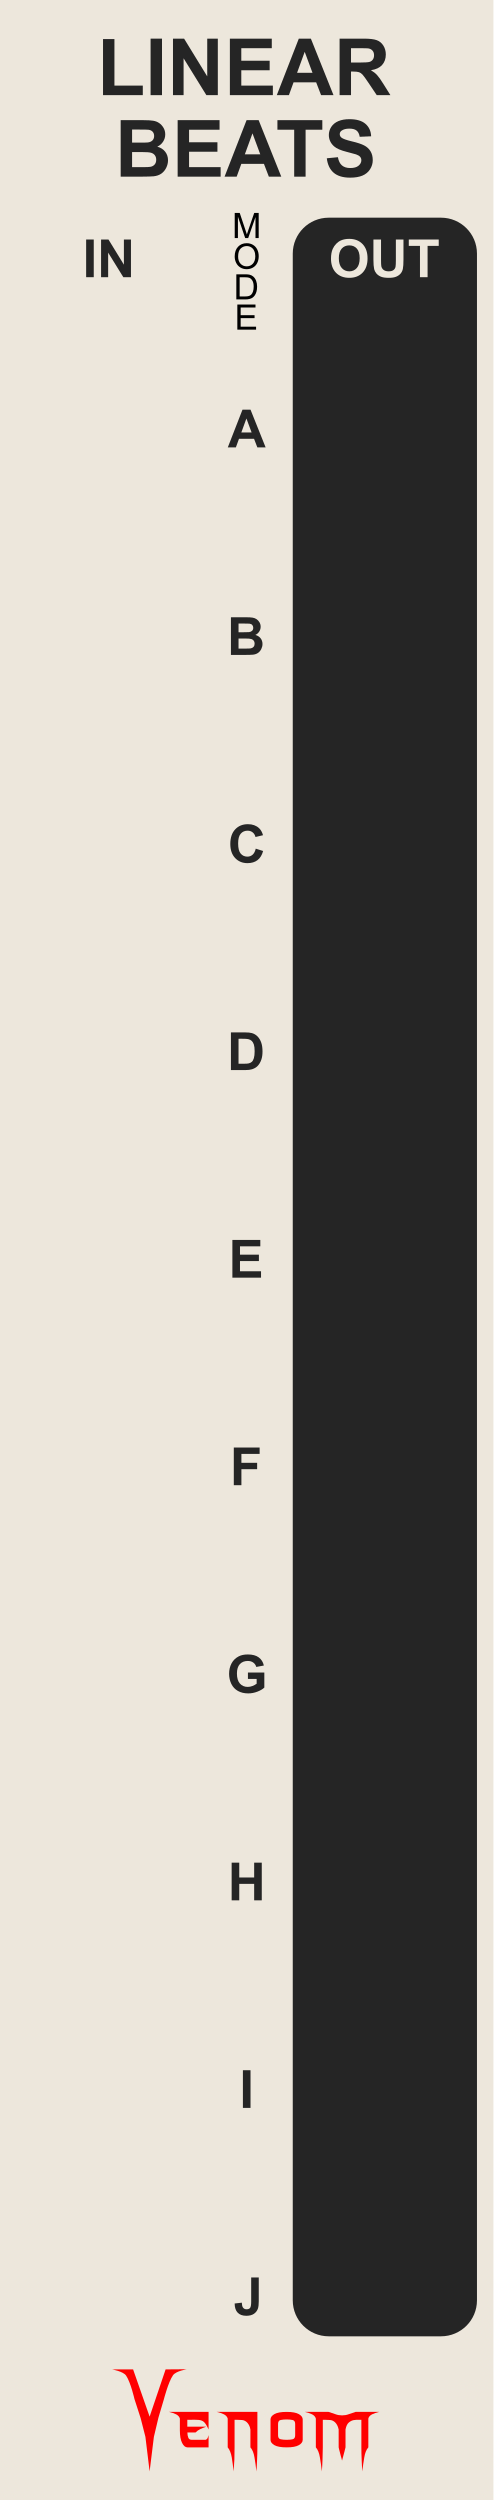
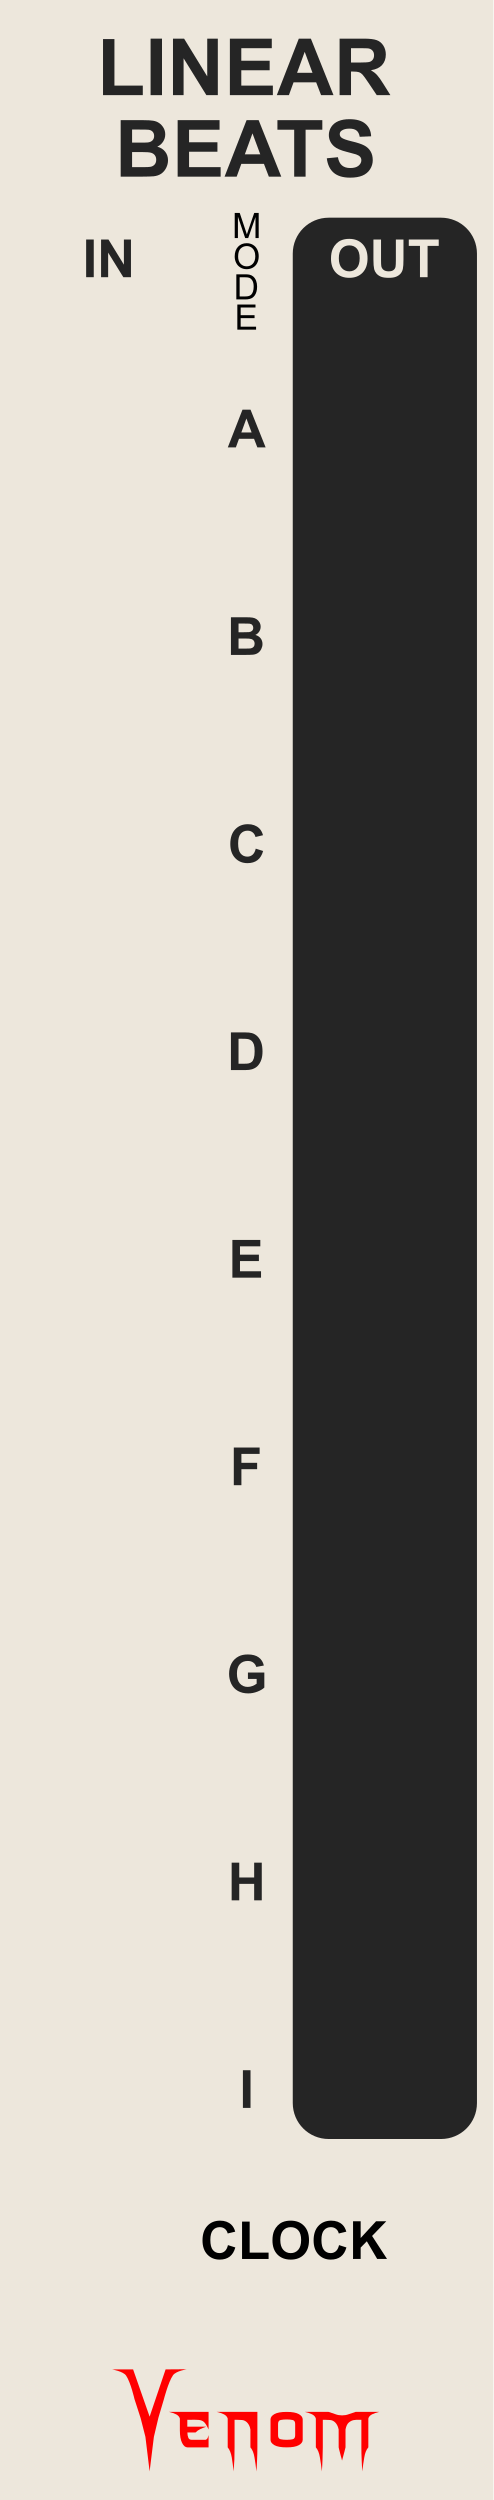
<svg xmlns="http://www.w3.org/2000/svg" width="75" height="380" viewBox="0 0 75 380" version="1.1" id="svg100">
  <defs id="defs7">
    <rect x="85" y="10" width="51.058" height="25" id="rect29906" />
    <linearGradient id="a8e142bb-541b-4903-be63-d5d069028a5d" x1="22.5" x2="22.5" y2="380" gradientUnits="userSpaceOnUse">
      <stop offset="0" stop-color="#ebebeb" id="stop2" />
      <stop offset="1" stop-color="#e1e1e1" id="stop4" />
    </linearGradient>
  </defs>
-   <g id="aea613ef-74be-49bf-be45-c0734aee674b" data-name="FND BG" style="fill:#ede7dc;fill-opacity:1" transform="scale(1.666667,1)">
-     <rect width="45" height="380" fill="url(#a8e142bb-541b-4903-be63-d5d069028a5d)" id="rect9" style="fill:#ede7dc;fill-opacity:1" x="0" y="0" />
-   </g>
-   <g id="f45e0130-37b7-4f8b-95b3-6408baa23eb1" data-name="components" style="display:inline" />
-   <g id="g42796" transform="matrix(0.304583,0,0,0.304583,14.27481,-12.68508)" style="fill:#ff0000">
-     <g aria-label="enom" id="text4270-27" style="font-size:49.389px;line-height:1.25;font-family:'NECK ROMANCER';-inkscape-font-specification:'NECK ROMANCER, Normal';font-variant-ligatures:none;text-align:center;text-anchor:middle;fill:#ff0000;stroke-width:2.646">
-       <path d="m 46.609,1249.244 q 0,1.158 0,3.425 3.183,0 9.453,0 -1.64,0.579 -2.99,1.206 -1.35,0.627 -2.363,1.688 -1.35,0 -4.051,0 0,1.495 0.434,2.556 0.386,1.109 1.833,1.109 2.267,0 6.801,0 0.482,-0.145 0.868,-0.627 0.338,-0.53 0.627,-1.736 0,2.026 0,6.125 -3.521,0 -10.563,0 -1.543,0 -2.653,-2.219 -1.109,-2.17 -1.109,-6.318 0,-1.978 0,-5.836 -0.386,-1.35 -1.881,-2.122 -1.495,-0.724 -3.569,-1.206 6.608,0 19.775,0 0,2.942 0,8.778 -1.206,-2.701 -2.219,-3.666 -1.013,-0.965 -2.701,-1.109 -0.916,-0.097 -2.17,-0.097 -1.206,0.048 -2.846,0.048 -0.241,0 -0.675,0 z" id="path42762" style="fill:#ff0000" />
-       <path d="m 81.577,1245.289 q 0,5.884 0,17.701 0,3.087 -0.145,6.077 -0.096,3.039 -0.338,5.933 -0.386,-3.714 -0.965,-6.994 -0.531,-3.328 -2.026,-5.016 0,-2.99 0,-8.923 -0.241,-1.351 -0.723,-2.219 -0.482,-0.868 -1.061,-1.399 -1.109,-1.013 -2.412,-1.109 -1.35,-0.097 -2.267,-0.097 -0.482,0 -1.447,0 0,4.582 0,13.746 0,3.087 -0.096,6.077 -0.145,3.039 -0.386,5.933 -0.386,-3.714 -0.916,-6.994 -0.579,-3.328 -2.026,-5.016 0,-4.823 0,-14.373 -0.386,-1.35 -1.881,-2.122 -1.495,-0.724 -3.569,-1.206 6.752,0 20.257,0 z" id="path42764" style="fill:#ff0000" />
-       <path d="m 104.197,1249.051 q 0,3.376 0,10.177 0,1.543 -1.929,2.653 -1.929,1.109 -6.077,1.109 -4.196,0 -6.125,-1.109 -1.929,-1.109 -1.929,-2.653 0,-3.376 0,-10.177 0,-1.543 1.929,-2.653 1.929,-1.109 6.125,-1.109 4.148,0 6.077,1.109 1.929,1.109 1.929,2.653 z m -3.762,7.91 q 0,-1.881 0,-5.643 0,-1.688 -1.254,-1.978 -1.206,-0.289 -2.99,-0.289 -1.833,0 -3.039,0.289 -1.254,0.289 -1.254,1.978 0,1.881 0,5.643 0,1.688 1.254,1.977 1.206,0.289 3.039,0.289 1.785,0 2.99,-0.289 1.254,-0.289 1.254,-1.977 z" id="path42766" style="fill:#ff0000" />
-       <path d="m 142.348,1245.289 q -2.026,0.482 -3.521,1.206 -1.543,0.772 -1.881,2.122 0,4.775 0,14.373 -1.495,1.688 -2.026,5.016 -0.579,3.28 -0.965,6.994 -0.241,-2.894 -0.338,-5.933 -0.145,-2.99 -0.145,-6.077 0,-4.582 0,-13.746 -0.482,0 -1.399,0 -0.531,0 -1.158,0 -0.627,0 -1.302,0.145 -1.254,0.241 -2.412,1.206 -1.158,0.965 -1.64,3.473 0,2.99 0,8.923 -0.145,0.627 -0.289,1.109 -0.097,0.482 -0.193,0.82 -0.531,1.978 -0.386,1.351 0.193,-0.627 -0.289,1.158 -0.097,0.338 -0.241,0.868 -0.145,0.531 -0.338,1.302 -0.145,-0.675 -0.289,-1.206 -0.145,-0.482 -0.241,-0.82 -0.531,-2.026 -0.338,-1.302 0.193,0.772 -0.434,-1.688 -0.048,-0.289 -0.193,-0.724 -0.097,-0.386 -0.193,-0.868 0,-2.99 0,-8.923 -0.289,-1.351 -0.772,-2.219 -0.482,-0.868 -1.061,-1.399 -1.109,-1.013 -2.412,-1.109 -1.302,-0.097 -2.267,-0.097 -0.482,0 -1.399,0 0,4.582 0,13.746 0,3.087 -0.145,6.077 -0.097,3.039 -0.338,5.933 -0.386,-3.714 -0.965,-6.994 -0.531,-3.328 -2.026,-5.016 0,-4.823 0,-14.373 -0.386,-1.35 -1.881,-2.122 -1.495,-0.724 -3.569,-1.206 3.955,0 11.768,0 1.158,0.386 3.473,1.157 0.772,0.289 1.592,0.434 0.82,0.145 1.688,0.145 0.868,0 1.736,-0.145 0.82,-0.145 1.592,-0.434 1.158,-0.386 3.424,-1.157 3.955,0 11.768,0 z" id="path42768" style="fill:#ff0000" />
+   <g id="f45e0130-37b7-4f8b-95b3-6408baa23eb1" data-name="components" style="display:inline">
+     <g id="aea613ef-74be-49bf-be45-c0734aee674b" data-name="FND BG" style="fill:#ede7dc;fill-opacity:1" transform="scale(1.666667,1)">
+       <rect width="45" height="380" fill="url(#a8e142bb-541b-4903-be63-d5d069028a5d)" id="rect9" style="fill:#ede7dc;fill-opacity:1" x="0" y="0" />
    </g>
-     <g aria-label="V" transform="matrix(1.236317,0,0,0.8088538,-497.8809,123.4859)" id="text4270-3-5-2" style="font-size:78.506px;line-height:1.25;font-family:Nosferotica;-inkscape-font-specification:'Nosferotica, Normal';font-variant-ligatures:none;text-align:center;text-anchor:middle;fill:#ff0000;stroke-width:3.271">
-       <path d="m 431.65,1360.686 8.574,-0.102 c 0,0 -4.408,1.088 -5.599,3.728 -1.881,4.169 -3.642,14.663 -3.642,14.663 l -2.233,11.519 -1.833,11.831 -1.718,21.311 -1.695,-21.311 -1.922,-11.521 -2.501,-11.829 c 0,0 -1.52,-10.287 -3.383,-14.483 -1.145,-2.579 -5.634,-3.806 -5.634,-3.806 h 8.466 l 6.669,29.157 z" id="path30410" style="fill:#ff0000" />
-     </g>
-   </g>
-   <text xml:space="preserve" id="text29904" style="font-weight:bold;font-size:8px;line-height:1.25;font-family:Arial;-inkscape-font-specification:'Arial, Bold';font-variant-ligatures:none;text-align:center;white-space:pre;shape-inside:url(#rect29906)" />
-   <g id="layer1" style="display:none">
-     <circle style="fill:#ff0000;stroke:#ff0000;stroke-width:1.949;stroke-opacity:1" id="path1065" cx="16.5" cy="308.944" r="10.525" />
-     <circle style="fill:#ff0000;stroke:#ff0000;stroke-width:1.949;stroke-opacity:1" id="path1065-7" cx="16.5" cy="277.389" r="10.525" />
-     <circle style="fill:#ff0000;stroke:#ff0000;stroke-width:1.949;stroke-opacity:1" id="path1065-7-1" cx="16.5" cy="245.833" r="10.525" />
-     <circle style="display:inline;fill:#ff0000;stroke:#ff0000;stroke-width:1.949;stroke-opacity:1" id="path1065-7-1-8" cx="16.5" cy="214.278" r="10.525" />
-     <circle style="display:inline;fill:#ff0000;stroke:#ff0000;stroke-width:1.949;stroke-opacity:1" id="path1065-7-1-17" cx="16.5" cy="182.722" r="10.525" />
-     <circle style="display:inline;fill:#ff0000;stroke:#ff0000;stroke-width:1.949;stroke-opacity:1" id="path1065-7-1-89" cx="16.5" cy="151.167" r="10.525" />
-     <circle style="display:inline;fill:#ff0000;stroke:#ff0000;stroke-width:1.949;stroke-opacity:1" id="path1065-7-1-2" cx="16.5" cy="119.611" r="10.525" />
-     <circle style="display:inline;fill:#ff0000;stroke:#ff0000;stroke-width:1.949;stroke-opacity:1" id="path1065-7-1-7" cx="16.5" cy="88.056" r="10.525" />
-     <circle style="display:inline;fill:#ff0000;stroke:#ff0000;stroke-width:1.949;stroke-opacity:1" id="path1065-7-1-15" cx="16.5" cy="56.5" r="10.525" />
-     <circle style="display:inline;fill:#ff0000;stroke:#ff0000;stroke-width:1.949;stroke-opacity:1" id="path1065-9" cx="58.5" cy="308.944" r="10.525" />
-     <circle style="display:inline;fill:#ff0000;stroke:#ff0000;stroke-width:1.949;stroke-opacity:1" id="path1065-7-38" cx="58.5" cy="277.389" r="10.525" />
-     <circle style="display:inline;fill:#ff0000;stroke:#ff0000;stroke-width:1.949;stroke-opacity:1" id="path1065-7-1-1" cx="58.5" cy="245.833" r="10.525" />
-     <circle style="display:inline;fill:#ff0000;stroke:#ff0000;stroke-width:1.949;stroke-opacity:1" id="path1065-7-2-8" cx="58.5" cy="214.278" r="10.525" />
-     <circle style="display:inline;fill:#ff0000;stroke:#ff0000;stroke-width:1.949;stroke-opacity:1" id="path1065-7-2-8-8" cx="58.5" cy="182.722" r="10.525" />
-     <circle style="display:inline;fill:#ff0000;stroke:#ff0000;stroke-width:1.949;stroke-opacity:1" id="path1065-7-2-8-7" cx="58.5" cy="151.167" r="10.525" />
-     <circle style="display:inline;fill:#ff0000;stroke:#ff0000;stroke-width:1.949;stroke-opacity:1" id="path1065-7-2-8-6" cx="58.5" cy="119.611" r="10.525" />
-     <circle style="display:inline;fill:#ff0000;stroke:#ff0000;stroke-width:1.949;stroke-opacity:1" id="path1065-7-2-8-3" cx="58.5" cy="88.056" r="10.525" />
-     <circle style="display:inline;fill:#ff0000;stroke:#ff0000;stroke-width:1.949;stroke-opacity:1" id="path1065-7-2-8-2" cx="58.5" cy="56.5" r="10.525" />
-     <circle style="display:inline;fill:#ff0000;stroke:#ff0000;stroke-width:0.641;stroke-opacity:1" id="path1065-7-2-3-6" cx="37.5" cy="340.5" r="3.459" />
-     <circle style="display:inline;fill:#ff0000;stroke:#ff0000;stroke-width:0.641;stroke-opacity:1" id="path1065-7-2-3-6-0" cx="37.5" cy="308.944" r="3.459" />
-     <circle style="display:inline;fill:#ff0000;stroke:#ff0000;stroke-width:0.641;stroke-opacity:1" id="path1065-7-2-3-6-8" cx="37.5" cy="277.389" r="3.459" />
-     <circle style="display:inline;fill:#ff0000;stroke:#ff0000;stroke-width:0.641;stroke-opacity:1" id="path1065-7-2-3-6-3" cx="37.5" cy="245.833" r="3.459" />
-     <circle style="display:inline;fill:#ff0000;stroke:#ff0000;stroke-width:0.641;stroke-opacity:1" id="path1065-7-2-3-6-1" cx="37.5" cy="214.278" r="3.459" />
-     <circle style="display:inline;fill:#ff0000;stroke:#ff0000;stroke-width:0.641;stroke-opacity:1" id="path1065-7-2-3-6-2" cx="37.5" cy="182.722" r="3.459" />
-     <circle style="display:inline;fill:#ff0000;stroke:#ff0000;stroke-width:0.641;stroke-opacity:1" id="path1065-7-2-3-6-7" cx="37.5" cy="151.167" r="3.459" />
-     <circle style="display:inline;fill:#ff0000;stroke:#ff0000;stroke-width:0.641;stroke-opacity:1" id="path1065-7-2-3-6-38" cx="37.5" cy="119.611" r="3.459" />
-     <circle style="display:inline;fill:#ff0000;stroke:#ff0000;stroke-width:0.641;stroke-opacity:1" id="path1065-7-2-3-6-36" cx="37.5" cy="88.056" r="3.459" />
-     <circle style="display:inline;fill:#ff0000;stroke:#ff0000;stroke-width:0.641;stroke-opacity:1" id="path1065-7-2-3-6-02" cx="37.5" cy="56.5" r="3.459" />
-     <circle style="fill:#ff0000;stroke:#ff0000;stroke-width:1.949;stroke-opacity:1" id="path1065-72" cx="16.5" cy="340.5" r="10.525" />
-     <circle style="display:inline;fill:#ff0000;stroke:#ff0000;stroke-width:1.949;stroke-opacity:1" id="path1065-72-2" cx="58.5" cy="340.5" r="10.525" />
-   </g>
-   <g id="layer2" style="display:inline">
-     <g id="g31713">
-       <rect x="44.5" y="33.088" width="27.999" height="322.031" rx="5.465" fill="#1f1f1f" id="rect56" style="display:inline;fill:#252525;fill-opacity:1;stroke-width:2.84" />
+     <g id="g43147">
+       <path id="rect56" style="display:inline;fill:#252525;stroke-width:2.704" d="m 49.965,33.088 h 17.068 c 3.028,0 5.465,2.438 5.465,5.465 V 319.665 c 0,3.028 -2.438,5.465 -5.465,5.465 H 49.965 C 46.938,325.131 44.5,322.693 44.5,319.665 V 38.554 c 0,-3.028 2.438,-5.465 5.465,-5.465 z" />
      <g aria-label="IN" id="text9323-7" style="font-weight:bold;font-size:8px;line-height:1.25;font-family:Arial;-inkscape-font-specification:'Arial, Bold';font-variant-ligatures:none;text-align:center;text-anchor:middle;display:inline;fill:#252525">
        <path d="M 13.094,42.133 V 36.406 H 14.25 v 5.727 z" id="path3387" />
        <path d="m 15.363,42.133 v -5.727 h 1.125 l 2.344,3.824 v -3.824 h 1.074 v 5.727 H 18.746 L 16.438,38.398 v 3.734 z" id="path3389" />
      </g>
      <g aria-label="A" id="text9323-6-3-6-1" style="font-weight:bold;font-size:8px;line-height:1.25;font-family:Arial;-inkscape-font-specification:'Arial, Bold';font-variant-ligatures:none;text-align:center;text-anchor:middle;display:inline;fill:#252525">
        <path d="m 40.373,68 h -1.258 l -0.5,-1.301 H 36.326 L 35.854,68 h -1.227 l 2.23,-5.727 h 1.223 z m -2.129,-2.266 -0.789,-2.125 -0.773,2.125 z" id="path3404" />
      </g>
      <g aria-label="B" id="text9323-6-3-6-1-45" style="font-weight:bold;font-size:8px;line-height:1.25;font-family:Arial;-inkscape-font-specification:'Arial, Bold';font-variant-ligatures:none;text-align:center;text-anchor:middle;display:inline;fill:#252525">
        <path d="m 35.102,93.824 h 2.289 q 0.68,0 1.012,0.059 0.336,0.055 0.598,0.234 0.266,0.18 0.441,0.48 0.176,0.297 0.176,0.668 0,0.402 -0.219,0.738 -0.215,0.336 -0.586,0.504 0.523,0.152 0.805,0.52 0.281,0.367 0.281,0.863 0,0.391 -0.184,0.762 -0.18,0.367 -0.496,0.59 -0.312,0.219 -0.773,0.27 -0.289,0.031 -1.395,0.039 h -1.949 z m 1.156,0.953 v 1.324 h 0.758 q 0.676,0 0.84,-0.02 0.297,-0.035 0.465,-0.203 0.172,-0.172 0.172,-0.449 0,-0.266 -0.148,-0.43 -0.145,-0.168 -0.434,-0.203 -0.172,-0.02 -0.988,-0.02 z m 0,2.277 v 1.531 h 1.07 q 0.625,0 0.793,-0.035 0.258,-0.047 0.418,-0.227 0.164,-0.184 0.164,-0.488 0,-0.258 -0.125,-0.438 -0.125,-0.18 -0.363,-0.262 -0.234,-0.082 -1.023,-0.082 z" id="path3407" />
      </g>
      <g aria-label="C" id="text9323-6-3-6-1-0" style="font-weight:bold;font-size:8px;line-height:1.25;font-family:Arial;-inkscape-font-specification:'Arial, Bold';font-variant-ligatures:none;text-align:center;text-anchor:middle;display:inline;fill:#252525">
        <path d="m 38.873,128.995 1.121,0.355 q -0.258,0.938 -0.859,1.395 -0.598,0.453 -1.52,0.453 -1.141,0 -1.875,-0.777 -0.734,-0.781 -0.734,-2.133 0,-1.43 0.738,-2.219 0.738,-0.793 1.941,-0.793 1.051,0 1.707,0.621 0.391,0.367 0.586,1.055 l -1.145,0.273 q -0.102,-0.445 -0.426,-0.703 -0.32,-0.258 -0.781,-0.258 -0.637,0 -1.035,0.457 -0.395,0.457 -0.395,1.48 0,1.086 0.391,1.547 0.391,0.461 1.016,0.461 0.461,0 0.793,-0.293 0.332,-0.293 0.477,-0.922 z" id="path3410" />
      </g>
      <g aria-label="D" id="text9323-6-3-6-1-2" style="font-weight:bold;font-size:8px;line-height:1.25;font-family:Arial;-inkscape-font-specification:'Arial, Bold';font-variant-ligatures:none;text-align:center;text-anchor:middle;display:inline;fill:#252525">
        <path d="m 35.1,156.924 h 2.113 q 0.715,0 1.09,0.109 0.504,0.148 0.863,0.527 0.359,0.379 0.547,0.93 0.188,0.547 0.188,1.352 0,0.707 -0.176,1.219 -0.215,0.625 -0.613,1.012 -0.301,0.293 -0.812,0.457 -0.383,0.121 -1.023,0.121 h -2.176 z m 1.156,0.969 v 3.793 h 0.863 q 0.484,0 0.699,-0.055 0.281,-0.07 0.465,-0.238 0.188,-0.168 0.305,-0.551 0.117,-0.387 0.117,-1.051 0,-0.664 -0.117,-1.02 -0.117,-0.355 -0.328,-0.555 -0.211,-0.199 -0.535,-0.27 -0.242,-0.055 -0.949,-0.055 z" id="path3413" />
      </g>
      <g aria-label="E" id="text9323-6-3-6-1-1" style="font-weight:bold;font-size:8px;line-height:1.25;font-family:Arial;-inkscape-font-specification:'Arial, Bold';font-variant-ligatures:none;text-align:center;text-anchor:middle;display:inline;fill:#252525">
        <path d="m 35.322,194.201 v -5.727 h 4.246 v 0.969 h -3.09 v 1.27 h 2.875 v 0.965 h -2.875 v 1.559 h 3.199 v 0.965 z" id="path3416" />
      </g>
      <g aria-label="F" id="text9323-6-3-6-1-7" style="font-weight:bold;font-size:8px;line-height:1.25;font-family:Arial;-inkscape-font-specification:'Arial, Bold';font-variant-ligatures:none;text-align:center;text-anchor:middle;display:inline;fill:#252525">
        <path d="m 35.537,225.751 v -5.727 h 3.926 v 0.969 h -2.77 v 1.355 h 2.391 v 0.969 h -2.391 v 2.434 z" id="path3419" />
      </g>
      <g aria-label="G" id="text9323-6-3-6-1-9" style="font-weight:bold;font-size:8px;line-height:1.25;font-family:Arial;-inkscape-font-specification:'Arial, Bold';font-variant-ligatures:none;text-align:center;text-anchor:middle;display:inline;fill:#252525">
        <path d="m 37.686,255.195 v -0.965 h 2.492 v 2.281 q -0.363,0.352 -1.055,0.621 -0.688,0.266 -1.395,0.266 -0.898,0 -1.566,-0.375 -0.668,-0.379 -1.004,-1.078 -0.336,-0.703 -0.336,-1.527 0,-0.895 0.375,-1.59 0.375,-0.695 1.098,-1.066 0.551,-0.285 1.371,-0.285 1.066,0 1.664,0.449 0.602,0.445 0.773,1.234 l -1.148,0.215 q -0.121,-0.422 -0.457,-0.664 -0.332,-0.246 -0.832,-0.246 -0.758,0 -1.207,0.48 -0.445,0.48 -0.445,1.426 0,1.02 0.453,1.531 0.453,0.508 1.188,0.508 0.363,0 0.727,-0.141 0.367,-0.145 0.629,-0.348 v -0.727 z" id="path3422" />
      </g>
      <g aria-label="H" id="text9323-6-3-6-1-74" style="font-weight:bold;font-size:8px;line-height:1.25;font-family:Arial;-inkscape-font-specification:'Arial, Bold';font-variant-ligatures:none;text-align:center;text-anchor:middle;display:inline;fill:#252525">
        <path d="m 35.211,288.851 v -5.727 h 1.156 v 2.254 h 2.266 v -2.254 h 1.156 v 5.727 h -1.156 v -2.504 h -2.266 v 2.504 z" id="path3425" />
      </g>
      <g aria-label="I" id="text9323-6-3-6-1-5" style="font-weight:bold;font-size:8px;line-height:1.25;font-family:Arial;-inkscape-font-specification:'Arial, Bold';font-variant-ligatures:none;text-align:center;text-anchor:middle;display:inline;fill:#252525">
        <path d="m 36.922,320.401 v -5.727 h 1.156 v 5.727 z" id="path3428" />
-       </g>
-       <g aria-label="J" id="text9323-6-3-6-1-22" style="font-weight:bold;font-size:8px;line-height:1.25;font-family:Arial;-inkscape-font-specification:'Arial, Bold';font-variant-ligatures:none;text-align:center;text-anchor:middle;display:inline;fill:#252525">
-         <path d="m 38.18,346.176 h 1.152 v 3.625 q 0,0.711 -0.125,1.094 -0.168,0.5 -0.609,0.805 Q 38.156,352 37.434,352 q -0.848,0 -1.305,-0.473 -0.457,-0.477 -0.461,-1.395 l 1.09,-0.125 q 0.02,0.492 0.145,0.695 0.188,0.309 0.57,0.309 0.387,0 0.547,-0.219 0.16,-0.223 0.16,-0.918 z" id="path3431" />
      </g>
      <g id="g1648" transform="translate(153.2583,0.8810365)" style="display:inline">
        <g aria-label="LINEAR" id="text9323-12-5" style="font-weight:bold;font-size:12px;line-height:1.25;font-family:Arial;-inkscape-font-specification:'Arial, Bold';font-variant-ligatures:none;text-align:center;text-anchor:middle;fill:#252525">
          <path d="M -137.599,13.582 V 5.062 h 1.734 v 7.072 h 4.312 v 1.447 z" id="path3434" />
          <path d="M -130.369,13.582 V 4.992 h 1.734 v 8.59 z" id="path3436" />
          <path d="M -126.964,13.582 V 4.992 h 1.688 l 3.516,5.736 V 4.992 h 1.611 v 8.59 h -1.74 l -3.463,-5.602 v 5.602 z" id="path3438" />
          <path d="M -118.316,13.582 V 4.992 h 6.369 v 1.453 h -4.635 v 1.904 h 4.312 v 1.447 h -4.312 v 2.338 h 4.799 v 1.447 z" id="path3440" />
          <path d="m -102.566,13.582 h -1.887 l -0.75,-1.951 h -3.434 l -0.709,1.951 h -1.84 l 3.346,-8.59 h 1.834 z m -3.193,-3.398 -1.184,-3.188 -1.16,3.188 z" id="path3442" />
          <path d="M -101.64,13.582 V 4.992 h 3.65 q 1.377,0 1.998,0.234 0.627,0.229 1.002,0.82 0.375,0.592 0.375,1.354 0,0.967 -0.568,1.6 -0.568,0.627 -1.699,0.791 0.562,0.328 0.926,0.721 0.369,0.393 0.99,1.395 l 1.049,1.676 h -2.074 l -1.254,-1.869 q -0.668,-1.002 -0.914,-1.26 -0.246,-0.264 -0.521,-0.357 -0.275,-0.1 -0.873,-0.1 h -0.352 v 3.586 z m 1.734,-4.957 h 1.283 q 1.248,0 1.559,-0.105 0.311,-0.105 0.486,-0.363 0.176,-0.258 0.176,-0.645 0,-0.434 -0.234,-0.697 -0.229,-0.27 -0.65,-0.34 -0.211,-0.029 -1.266,-0.029 h -1.354 z" id="path3444" />
        </g>
        <g aria-label="BEATS" id="text9323-12-5-2" style="font-weight:bold;font-size:12px;line-height:1.25;font-family:Arial;-inkscape-font-specification:'Arial, Bold';font-variant-ligatures:none;text-align:center;text-anchor:middle;display:inline;fill:#252525">
          <path d="m -134.916,17.383 h 3.434 q 1.02,0 1.518,0.088 0.504,0.082 0.896,0.352 0.398,0.27 0.662,0.721 0.264,0.445 0.264,1.002 0,0.604 -0.328,1.107 -0.322,0.504 -0.879,0.756 0.785,0.229 1.207,0.779 0.422,0.551 0.422,1.295 0,0.586 -0.275,1.143 -0.27,0.551 -0.744,0.885 -0.469,0.328 -1.16,0.404 -0.434,0.047 -2.092,0.059 h -2.924 z m 1.734,1.43 v 1.986 h 1.137 q 1.014,0 1.26,-0.029 0.445,-0.053 0.697,-0.305 0.258,-0.258 0.258,-0.674 0,-0.398 -0.223,-0.645 -0.217,-0.252 -0.65,-0.305 -0.258,-0.029 -1.482,-0.029 z m 0,3.416 v 2.297 h 1.605 q 0.938,0 1.189,-0.053 0.387,-0.07 0.627,-0.34 0.246,-0.275 0.246,-0.732 0,-0.387 -0.188,-0.656 -0.188,-0.27 -0.545,-0.393 -0.352,-0.123 -1.535,-0.123 z" id="path3447" />
          <path d="m -126.255,25.973 v -8.59 h 6.369 v 1.453 h -4.635 v 1.904 h 4.312 v 1.447 h -4.312 v 2.338 h 4.799 v 1.447 z" id="path3449" />
          <path d="m -110.505,25.973 h -1.887 l -0.75,-1.951 h -3.434 l -0.709,1.951 h -1.84 l 3.346,-8.59 h 1.834 z m -3.193,-3.398 -1.184,-3.188 -1.16,3.188 z" id="path3451" />
          <path d="m -108.542,25.973 v -7.137 h -2.549 v -1.453 h 6.826 v 1.453 h -2.543 v 7.137 z" id="path3453" />
          <path d="m -103.585,23.178 1.688,-0.164 q 0.152,0.85 0.615,1.248 0.469,0.398 1.26,0.398 0.838,0 1.26,-0.352 0.428,-0.357 0.428,-0.832 0,-0.305 -0.182,-0.516 -0.176,-0.217 -0.621,-0.375 -0.305,-0.105 -1.389,-0.375 -1.395,-0.346 -1.957,-0.85 -0.791,-0.709 -0.791,-1.729 0,-0.656 0.369,-1.225 0.375,-0.574 1.072,-0.873 0.703,-0.299 1.693,-0.299 1.617,0 2.432,0.709 0.82,0.709 0.861,1.893 l -1.734,0.076 q -0.111,-0.662 -0.48,-0.949 -0.363,-0.293 -1.096,-0.293 -0.756,0 -1.184,0.311 -0.275,0.199 -0.275,0.533 0,0.305 0.258,0.521 0.328,0.275 1.594,0.574 1.266,0.299 1.869,0.621 0.609,0.316 0.949,0.873 0.346,0.551 0.346,1.365 0,0.738 -0.41,1.383 -0.41,0.645 -1.16,0.961 -0.75,0.311 -1.869,0.311 -1.629,0 -2.502,-0.75 -0.873,-0.756 -1.043,-2.197 z" id="path3455" />
        </g>
      </g>
      <g id="g30840" transform="translate(-5.427918,-0.81168)" style="display:inline">
        <g aria-label="M" id="text27253" style="font-size:5.333px;line-height:1.25;font-family:Arial;-inkscape-font-specification:'Arial, Normal';font-variant-ligatures:none;text-align:center;text-anchor:middle">
          <path d="M 41.106,37 V 33.182 h 0.76 l 0.904,2.703 q 0.125,0.378 0.182,0.565 0.065,-0.208 0.203,-0.612 l 0.914,-2.656 h 0.68 v 3.818 h -0.487 v -3.195 l -1.109,3.195 h -0.456 l -1.104,-3.25 v 3.25 z" id="path30922" />
        </g>
        <g aria-label="O" id="text27253-4" style="font-size:5.333px;line-height:1.25;font-family:Arial;-inkscape-font-specification:'Arial, Normal';font-variant-ligatures:none;text-align:center;text-anchor:middle;display:inline">
          <path d="m 41.102,39.804 q 0,-0.951 0.51,-1.487 0.51,-0.539 1.318,-0.539 0.529,0 0.953,0.253 0.424,0.253 0.646,0.706 0.224,0.451 0.224,1.023 0,0.581 -0.234,1.039 -0.234,0.458 -0.664,0.695 -0.43,0.234 -0.927,0.234 -0.539,0 -0.964,-0.26 -0.424,-0.26 -0.643,-0.711 -0.219,-0.451 -0.219,-0.953 z m 0.521,0.008 q 0,0.69 0.37,1.089 0.372,0.396 0.932,0.396 0.57,0 0.937,-0.401 0.37,-0.401 0.37,-1.138 0,-0.466 -0.159,-0.812 -0.156,-0.349 -0.461,-0.539 -0.302,-0.193 -0.68,-0.193 -0.536,0 -0.924,0.37 -0.385,0.367 -0.385,1.229 z" id="path30925" />
        </g>
        <g aria-label="D" id="text27253-1" style="font-size:5.333px;line-height:1.25;font-family:Arial;-inkscape-font-specification:'Arial, Normal';font-variant-ligatures:none;text-align:center;text-anchor:middle;display:inline">
          <path d="m 41.35,46.324 v -3.818 h 1.315 q 0.445,0 0.68,0.055 0.328,0.076 0.56,0.273 0.302,0.255 0.451,0.654 0.151,0.396 0.151,0.906 0,0.435 -0.102,0.771 -0.102,0.336 -0.26,0.557 -0.159,0.219 -0.349,0.346 -0.188,0.125 -0.456,0.19 -0.266,0.065 -0.612,0.065 z m 0.505,-0.451 h 0.815 q 0.378,0 0.591,-0.07 0.216,-0.07 0.344,-0.198 0.18,-0.18 0.279,-0.482 0.102,-0.305 0.102,-0.737 0,-0.599 -0.198,-0.919 -0.195,-0.323 -0.477,-0.432 -0.203,-0.078 -0.654,-0.078 h -0.802 z" id="path30928" />
        </g>
        <g aria-label="E" id="text27253-5" style="font-size:5.333px;line-height:1.25;font-family:Arial;-inkscape-font-specification:'Arial, Normal';font-variant-ligatures:none;text-align:center;text-anchor:middle;display:inline">
          <path d="m 41.503,50.919 v -3.818 h 2.76 v 0.451 h -2.255 v 1.169 h 2.112 v 0.448 h -2.112 v 1.299 h 2.344 v 0.451 z" id="path30931" />
        </g>
      </g>
+       <g aria-label="CLOCK" id="text37174" style="font-weight:bold;font-size:8px;line-height:1.25;font-family:Arial;-inkscape-font-specification:'Arial, Bold';font-variant-ligatures:none;text-align:center;text-anchor:middle;display:inline">
+         <path d="m 34.648,341.258 1.121,0.355 q -0.258,0.938 -0.859,1.395 -0.598,0.453 -1.52,0.453 -1.141,0 -1.875,-0.777 -0.734,-0.781 -0.734,-2.133 0,-1.43 0.738,-2.219 0.738,-0.793 1.941,-0.793 1.051,0 1.707,0.621 0.391,0.367 0.586,1.055 l -1.145,0.273 q -0.102,-0.445 -0.426,-0.703 -0.32,-0.258 -0.781,-0.258 -0.637,0 -1.035,0.457 -0.395,0.457 -0.395,1.48 0,1.086 0.391,1.547 0.391,0.461 1.016,0.461 0.461,0 0.793,-0.293 0.332,-0.293 0.477,-0.922 z" id="path1008" />
+         <path d="m 36.793,343.363 v -5.68 h 1.156 v 4.715 h 2.875 v 0.965 z" id="path1010" />
+         <path d="m 41.414,340.535 q 0,-0.875 0.262,-1.469 0.195,-0.438 0.531,-0.785 0.34,-0.348 0.742,-0.516 0.535,-0.227 1.234,-0.227 1.266,0 2.023,0.785 0.762,0.785 0.762,2.184 0,1.387 -0.754,2.172 -0.754,0.781 -2.016,0.781 -1.277,0 -2.031,-0.777 -0.754,-0.781 -0.754,-2.148 z m 1.191,-0.039 q 0,0.973 0.449,1.477 0.449,0.5 1.141,0.5 0.691,0 1.133,-0.496 0.445,-0.5 0.445,-1.496 0,-0.984 -0.434,-1.469 -0.43,-0.484 -1.145,-0.484 -0.715,0 -1.152,0.492 -0.438,0.488 -0.438,1.477 z" id="path1012" />
+         <path d="m 51.535,341.258 1.121,0.355 q -0.258,0.938 -0.859,1.395 -0.598,0.453 -1.52,0.453 -1.141,0 -1.875,-0.777 -0.734,-0.781 -0.734,-2.133 0,-1.43 0.738,-2.219 0.738,-0.793 1.941,-0.793 1.051,0 1.707,0.621 0.391,0.367 0.586,1.055 l -1.145,0.273 q -0.102,-0.445 -0.426,-0.703 -0.32,-0.258 -0.781,-0.258 -0.637,0 -1.035,0.457 -0.395,0.457 -0.395,1.48 0,1.086 0.391,1.547 0.391,0.461 1.016,0.461 0.461,0 0.793,-0.293 0.332,-0.293 0.477,-0.922 z" id="path1014" />
+         <path d="m 53.664,343.363 v -5.727 h 1.156 v 2.543 l 2.336,-2.543 h 1.555 l -2.156,2.23 2.273,3.496 h -1.496 l -1.574,-2.688 -0.938,0.957 v 1.73 z" id="path1016" />
+       </g>
    </g>
-     <g aria-label="OUT" id="text9323-1-7" style="font-weight:bold;font-size:8px;line-height:1.25;font-family:Arial;-inkscape-font-specification:'Arial, Bold';font-variant-ligatures:none;text-align:center;text-anchor:middle;fill:#ede7dc;fill-opacity:1">
+     <g aria-label="OUT" id="text9323-1-7" style="font-weight:bold;font-size:8px;line-height:1.25;font-family:Arial;-inkscape-font-specification:'Arial, Bold';font-variant-ligatures:none;text-align:center;text-anchor:middle;display:inline;fill:#ede7dc;fill-opacity:1">
      <path d="m 50.312,39.305 q 0,-0.875 0.262,-1.469 0.195,-0.438 0.531,-0.785 0.34,-0.348 0.742,-0.516 0.535,-0.227 1.234,-0.227 1.266,0 2.023,0.785 0.762,0.785 0.762,2.184 0,1.387 -0.754,2.172 -0.754,0.781 -2.016,0.781 -1.277,0 -2.031,-0.777 -0.754,-0.781 -0.754,-2.148 z m 1.191,-0.039 q 0,0.973 0.449,1.477 0.449,0.5 1.141,0.5 0.691,0 1.133,-0.496 0.445,-0.5 0.445,-1.496 0,-0.984 -0.434,-1.469 -0.43,-0.484 -1.145,-0.484 -0.715,0 -1.152,0.492 -0.438,0.488 -0.438,1.477 z" id="path3458" style="fill:#ede7dc;fill-opacity:1" />
      <path d="m 56.761,36.406 h 1.156 v 3.102 q 0,0.738 0.043,0.957 0.074,0.352 0.352,0.566 0.281,0.211 0.766,0.211 0.492,0 0.742,-0.199 0.25,-0.203 0.301,-0.496 0.051,-0.293 0.051,-0.973 v -3.168 h 1.156 v 3.008 q 0,1.031 -0.094,1.457 -0.094,0.426 -0.348,0.719 -0.25,0.293 -0.672,0.469 -0.422,0.172 -1.102,0.172 -0.82,0 -1.246,-0.188 -0.422,-0.191 -0.668,-0.492 -0.246,-0.305 -0.324,-0.637 -0.113,-0.492 -0.113,-1.453 z" id="path3460" style="fill:#ede7dc;fill-opacity:1" />
      <path d="m 63.835,42.133 v -4.758 h -1.699 v -0.969 h 4.551 v 0.969 h -1.695 v 4.758 z" id="path3462" style="fill:#ede7dc;fill-opacity:1" />
    </g>
  </g>
+   <g id="g42796" transform="matrix(0.304583,0,0,0.304583,14.27481,-12.68508)" style="fill:#ff0000">
+     <g aria-label="enom" id="text4270-27" style="font-size:49.389px;line-height:1.25;font-family:'NECK ROMANCER';-inkscape-font-specification:'NECK ROMANCER, Normal';font-variant-ligatures:none;text-align:center;text-anchor:middle;fill:#ff0000;stroke-width:2.646">
+       <path d="m 46.609,1249.244 q 0,1.158 0,3.425 3.183,0 9.453,0 -1.64,0.579 -2.99,1.206 -1.35,0.627 -2.363,1.688 -1.35,0 -4.051,0 0,1.495 0.434,2.556 0.386,1.109 1.833,1.109 2.267,0 6.801,0 0.482,-0.145 0.868,-0.627 0.338,-0.53 0.627,-1.736 0,2.026 0,6.125 -3.521,0 -10.563,0 -1.543,0 -2.653,-2.219 -1.109,-2.17 -1.109,-6.318 0,-1.978 0,-5.836 -0.386,-1.35 -1.881,-2.122 -1.495,-0.724 -3.569,-1.206 6.608,0 19.775,0 0,2.942 0,8.778 -1.206,-2.701 -2.219,-3.666 -1.013,-0.965 -2.701,-1.109 -0.916,-0.097 -2.17,-0.097 -1.206,0.048 -2.846,0.048 -0.241,0 -0.675,0 z" id="path42762" style="fill:#ff0000" />
+       <path d="m 81.577,1245.289 q 0,5.884 0,17.701 0,3.087 -0.145,6.077 -0.096,3.039 -0.338,5.933 -0.386,-3.714 -0.965,-6.994 -0.531,-3.328 -2.026,-5.016 0,-2.99 0,-8.923 -0.241,-1.351 -0.723,-2.219 -0.482,-0.868 -1.061,-1.399 -1.109,-1.013 -2.412,-1.109 -1.35,-0.097 -2.267,-0.097 -0.482,0 -1.447,0 0,4.582 0,13.746 0,3.087 -0.096,6.077 -0.145,3.039 -0.386,5.933 -0.386,-3.714 -0.916,-6.994 -0.579,-3.328 -2.026,-5.016 0,-4.823 0,-14.373 -0.386,-1.35 -1.881,-2.122 -1.495,-0.724 -3.569,-1.206 6.752,0 20.257,0 z" id="path42764" style="fill:#ff0000" />
+       <path d="m 104.197,1249.051 q 0,3.376 0,10.177 0,1.543 -1.929,2.653 -1.929,1.109 -6.077,1.109 -4.196,0 -6.125,-1.109 -1.929,-1.109 -1.929,-2.653 0,-3.376 0,-10.177 0,-1.543 1.929,-2.653 1.929,-1.109 6.125,-1.109 4.148,0 6.077,1.109 1.929,1.109 1.929,2.653 z m -3.762,7.91 q 0,-1.881 0,-5.643 0,-1.688 -1.254,-1.978 -1.206,-0.289 -2.99,-0.289 -1.833,0 -3.039,0.289 -1.254,0.289 -1.254,1.978 0,1.881 0,5.643 0,1.688 1.254,1.977 1.206,0.289 3.039,0.289 1.785,0 2.99,-0.289 1.254,-0.289 1.254,-1.977 z" id="path42766" style="fill:#ff0000" />
+       <path d="m 142.348,1245.289 q -2.026,0.482 -3.521,1.206 -1.543,0.772 -1.881,2.122 0,4.775 0,14.373 -1.495,1.688 -2.026,5.016 -0.579,3.28 -0.965,6.994 -0.241,-2.894 -0.338,-5.933 -0.145,-2.99 -0.145,-6.077 0,-4.582 0,-13.746 -0.482,0 -1.399,0 -0.531,0 -1.158,0 -0.627,0 -1.302,0.145 -1.254,0.241 -2.412,1.206 -1.158,0.965 -1.64,3.473 0,2.99 0,8.923 -0.145,0.627 -0.289,1.109 -0.097,0.482 -0.193,0.82 -0.531,1.978 -0.386,1.351 0.193,-0.627 -0.289,1.158 -0.097,0.338 -0.241,0.868 -0.145,0.531 -0.338,1.302 -0.145,-0.675 -0.289,-1.206 -0.145,-0.482 -0.241,-0.82 -0.531,-2.026 -0.338,-1.302 0.193,0.772 -0.434,-1.688 -0.048,-0.289 -0.193,-0.724 -0.097,-0.386 -0.193,-0.868 0,-2.99 0,-8.923 -0.289,-1.351 -0.772,-2.219 -0.482,-0.868 -1.061,-1.399 -1.109,-1.013 -2.412,-1.109 -1.302,-0.097 -2.267,-0.097 -0.482,0 -1.399,0 0,4.582 0,13.746 0,3.087 -0.145,6.077 -0.097,3.039 -0.338,5.933 -0.386,-3.714 -0.965,-6.994 -0.531,-3.328 -2.026,-5.016 0,-4.823 0,-14.373 -0.386,-1.35 -1.881,-2.122 -1.495,-0.724 -3.569,-1.206 3.955,0 11.768,0 1.158,0.386 3.473,1.157 0.772,0.289 1.592,0.434 0.82,0.145 1.688,0.145 0.868,0 1.736,-0.145 0.82,-0.145 1.592,-0.434 1.158,-0.386 3.424,-1.157 3.955,0 11.768,0 z" id="path42768" style="fill:#ff0000" />
+     </g>
+     <g aria-label="V" transform="matrix(1.236317,0,0,0.8088538,-497.8809,123.4859)" id="text4270-3-5-2" style="font-size:78.506px;line-height:1.25;font-family:Nosferotica;-inkscape-font-specification:'Nosferotica, Normal';font-variant-ligatures:none;text-align:center;text-anchor:middle;fill:#ff0000;stroke-width:3.271">
+       <path d="m 431.65,1360.686 8.574,-0.102 c 0,0 -4.408,1.088 -5.599,3.728 -1.881,4.169 -3.642,14.663 -3.642,14.663 l -2.233,11.519 -1.833,11.831 -1.718,21.311 -1.695,-21.311 -1.922,-11.521 -2.501,-11.829 c 0,0 -1.52,-10.287 -3.383,-14.483 -1.145,-2.579 -5.634,-3.806 -5.634,-3.806 h 8.466 l 6.669,29.157 z" id="path30410" style="fill:#ff0000" />
+     </g>
+   </g>
+   <text xml:space="preserve" id="text29904" style="font-weight:bold;font-size:8px;line-height:1.25;font-family:Arial;-inkscape-font-specification:'Arial, Bold';font-variant-ligatures:none;text-align:center;white-space:pre;shape-inside:url(#rect29906)" />
+   <g id="layer1" style="display:none">
+     <circle style="fill:#ff0000;stroke:#ff0000;stroke-width:1.949;stroke-opacity:1" id="path1065" cx="16.5" cy="308.944" r="10.525" />
+     <circle style="fill:#ff0000;stroke:#ff0000;stroke-width:1.949;stroke-opacity:1" id="path1065-7" cx="16.5" cy="277.389" r="10.525" />
+     <circle style="fill:#ff0000;stroke:#ff0000;stroke-width:1.949;stroke-opacity:1" id="path1065-7-1" cx="16.5" cy="245.833" r="10.525" />
+     <circle style="display:inline;fill:#ff0000;stroke:#ff0000;stroke-width:1.949;stroke-opacity:1" id="path1065-7-1-8" cx="16.5" cy="214.278" r="10.525" />
+     <circle style="display:inline;fill:#ff0000;stroke:#ff0000;stroke-width:1.949;stroke-opacity:1" id="path1065-7-1-17" cx="16.5" cy="182.722" r="10.525" />
+     <circle style="display:inline;fill:#ff0000;stroke:#ff0000;stroke-width:1.949;stroke-opacity:1" id="path1065-7-1-89" cx="16.5" cy="151.167" r="10.525" />
+     <circle style="display:inline;fill:#ff0000;stroke:#ff0000;stroke-width:1.949;stroke-opacity:1" id="path1065-7-1-2" cx="16.5" cy="119.611" r="10.525" />
+     <circle style="display:inline;fill:#ff0000;stroke:#ff0000;stroke-width:1.949;stroke-opacity:1" id="path1065-7-1-7" cx="16.5" cy="88.056" r="10.525" />
+     <circle style="display:inline;fill:#ff0000;stroke:#ff0000;stroke-width:1.949;stroke-opacity:1" id="path1065-7-1-15" cx="16.5" cy="56.5" r="10.525" />
+     <circle style="display:inline;fill:#ff0000;stroke:#ff0000;stroke-width:0.641;stroke-opacity:1" id="path1065-7-2-3-6-0" cx="37.5" cy="308.944" r="3.459" />
+     <circle style="display:inline;fill:#ff0000;stroke:#ff0000;stroke-width:0.641;stroke-opacity:1" id="path1065-7-2-3-6-8" cx="37.5" cy="277.389" r="3.459" />
+     <circle style="display:inline;fill:#ff0000;stroke:#ff0000;stroke-width:0.641;stroke-opacity:1" id="path1065-7-2-3-6-3" cx="37.5" cy="245.833" r="3.459" />
+     <circle style="display:inline;fill:#ff0000;stroke:#ff0000;stroke-width:0.641;stroke-opacity:1" id="path1065-7-2-3-6-1" cx="37.5" cy="214.278" r="3.459" />
+     <circle style="display:inline;fill:#ff0000;stroke:#ff0000;stroke-width:0.641;stroke-opacity:1" id="path1065-7-2-3-6-2" cx="37.5" cy="182.722" r="3.459" />
+     <circle style="display:inline;fill:#ff0000;stroke:#ff0000;stroke-width:0.641;stroke-opacity:1" id="path1065-7-2-3-6-7" cx="37.5" cy="151.167" r="3.459" />
+     <circle style="display:inline;fill:#ff0000;stroke:#ff0000;stroke-width:0.641;stroke-opacity:1" id="path1065-7-2-3-6-38" cx="37.5" cy="119.611" r="3.459" />
+     <circle style="display:inline;fill:#ff0000;stroke:#ff0000;stroke-width:0.641;stroke-opacity:1" id="path1065-7-2-3-6-36" cx="37.5" cy="88.056" r="3.459" />
+     <circle style="display:inline;fill:#ff0000;stroke:#ff0000;stroke-width:0.641;stroke-opacity:1" id="path1065-7-2-3-6-02" cx="37.5" cy="56.5" r="3.459" />
+     <circle style="fill:#ff0000;stroke:#ff0000;stroke-width:1.949;stroke-opacity:1" id="path1065-72" cx="16.5" cy="340.5" r="10.525" />
+     <circle style="display:inline;fill:#ff0000;stroke:#ff0000;stroke-width:1.949;stroke-opacity:1" id="path1065-9" cx="58.5" cy="308.944" r="10.525" />
+     <circle style="display:inline;fill:#ff0000;stroke:#ff0000;stroke-width:1.949;stroke-opacity:1" id="path1065-7-38" cx="58.5" cy="277.389" r="10.525" />
+     <circle style="display:inline;fill:#ff0000;stroke:#ff0000;stroke-width:1.949;stroke-opacity:1" id="path1065-7-1-1" cx="58.5" cy="245.833" r="10.525" />
+     <circle style="display:inline;fill:#ff0000;stroke:#ff0000;stroke-width:1.949;stroke-opacity:1" id="path1065-7-2-8" cx="58.5" cy="214.278" r="10.525" />
+     <circle style="display:inline;fill:#ff0000;stroke:#ff0000;stroke-width:1.949;stroke-opacity:1" id="path1065-7-2-8-8" cx="58.5" cy="182.722" r="10.525" />
+     <circle style="display:inline;fill:#ff0000;stroke:#ff0000;stroke-width:1.949;stroke-opacity:1" id="path1065-7-2-8-7" cx="58.5" cy="151.167" r="10.525" />
+     <circle style="display:inline;fill:#ff0000;stroke:#ff0000;stroke-width:1.949;stroke-opacity:1" id="path1065-7-2-8-6" cx="58.5" cy="119.611" r="10.525" />
+     <circle style="display:inline;fill:#ff0000;stroke:#ff0000;stroke-width:1.949;stroke-opacity:1" id="path1065-7-2-8-3" cx="58.5" cy="88.056" r="10.525" />
+     <circle style="display:inline;fill:#ff0000;stroke:#ff0000;stroke-width:1.949;stroke-opacity:1" id="path1065-7-2-8-2" cx="58.5" cy="56.5" r="10.525" />
+   </g>
+   <g id="layer2" style="display:inline" />
</svg>
